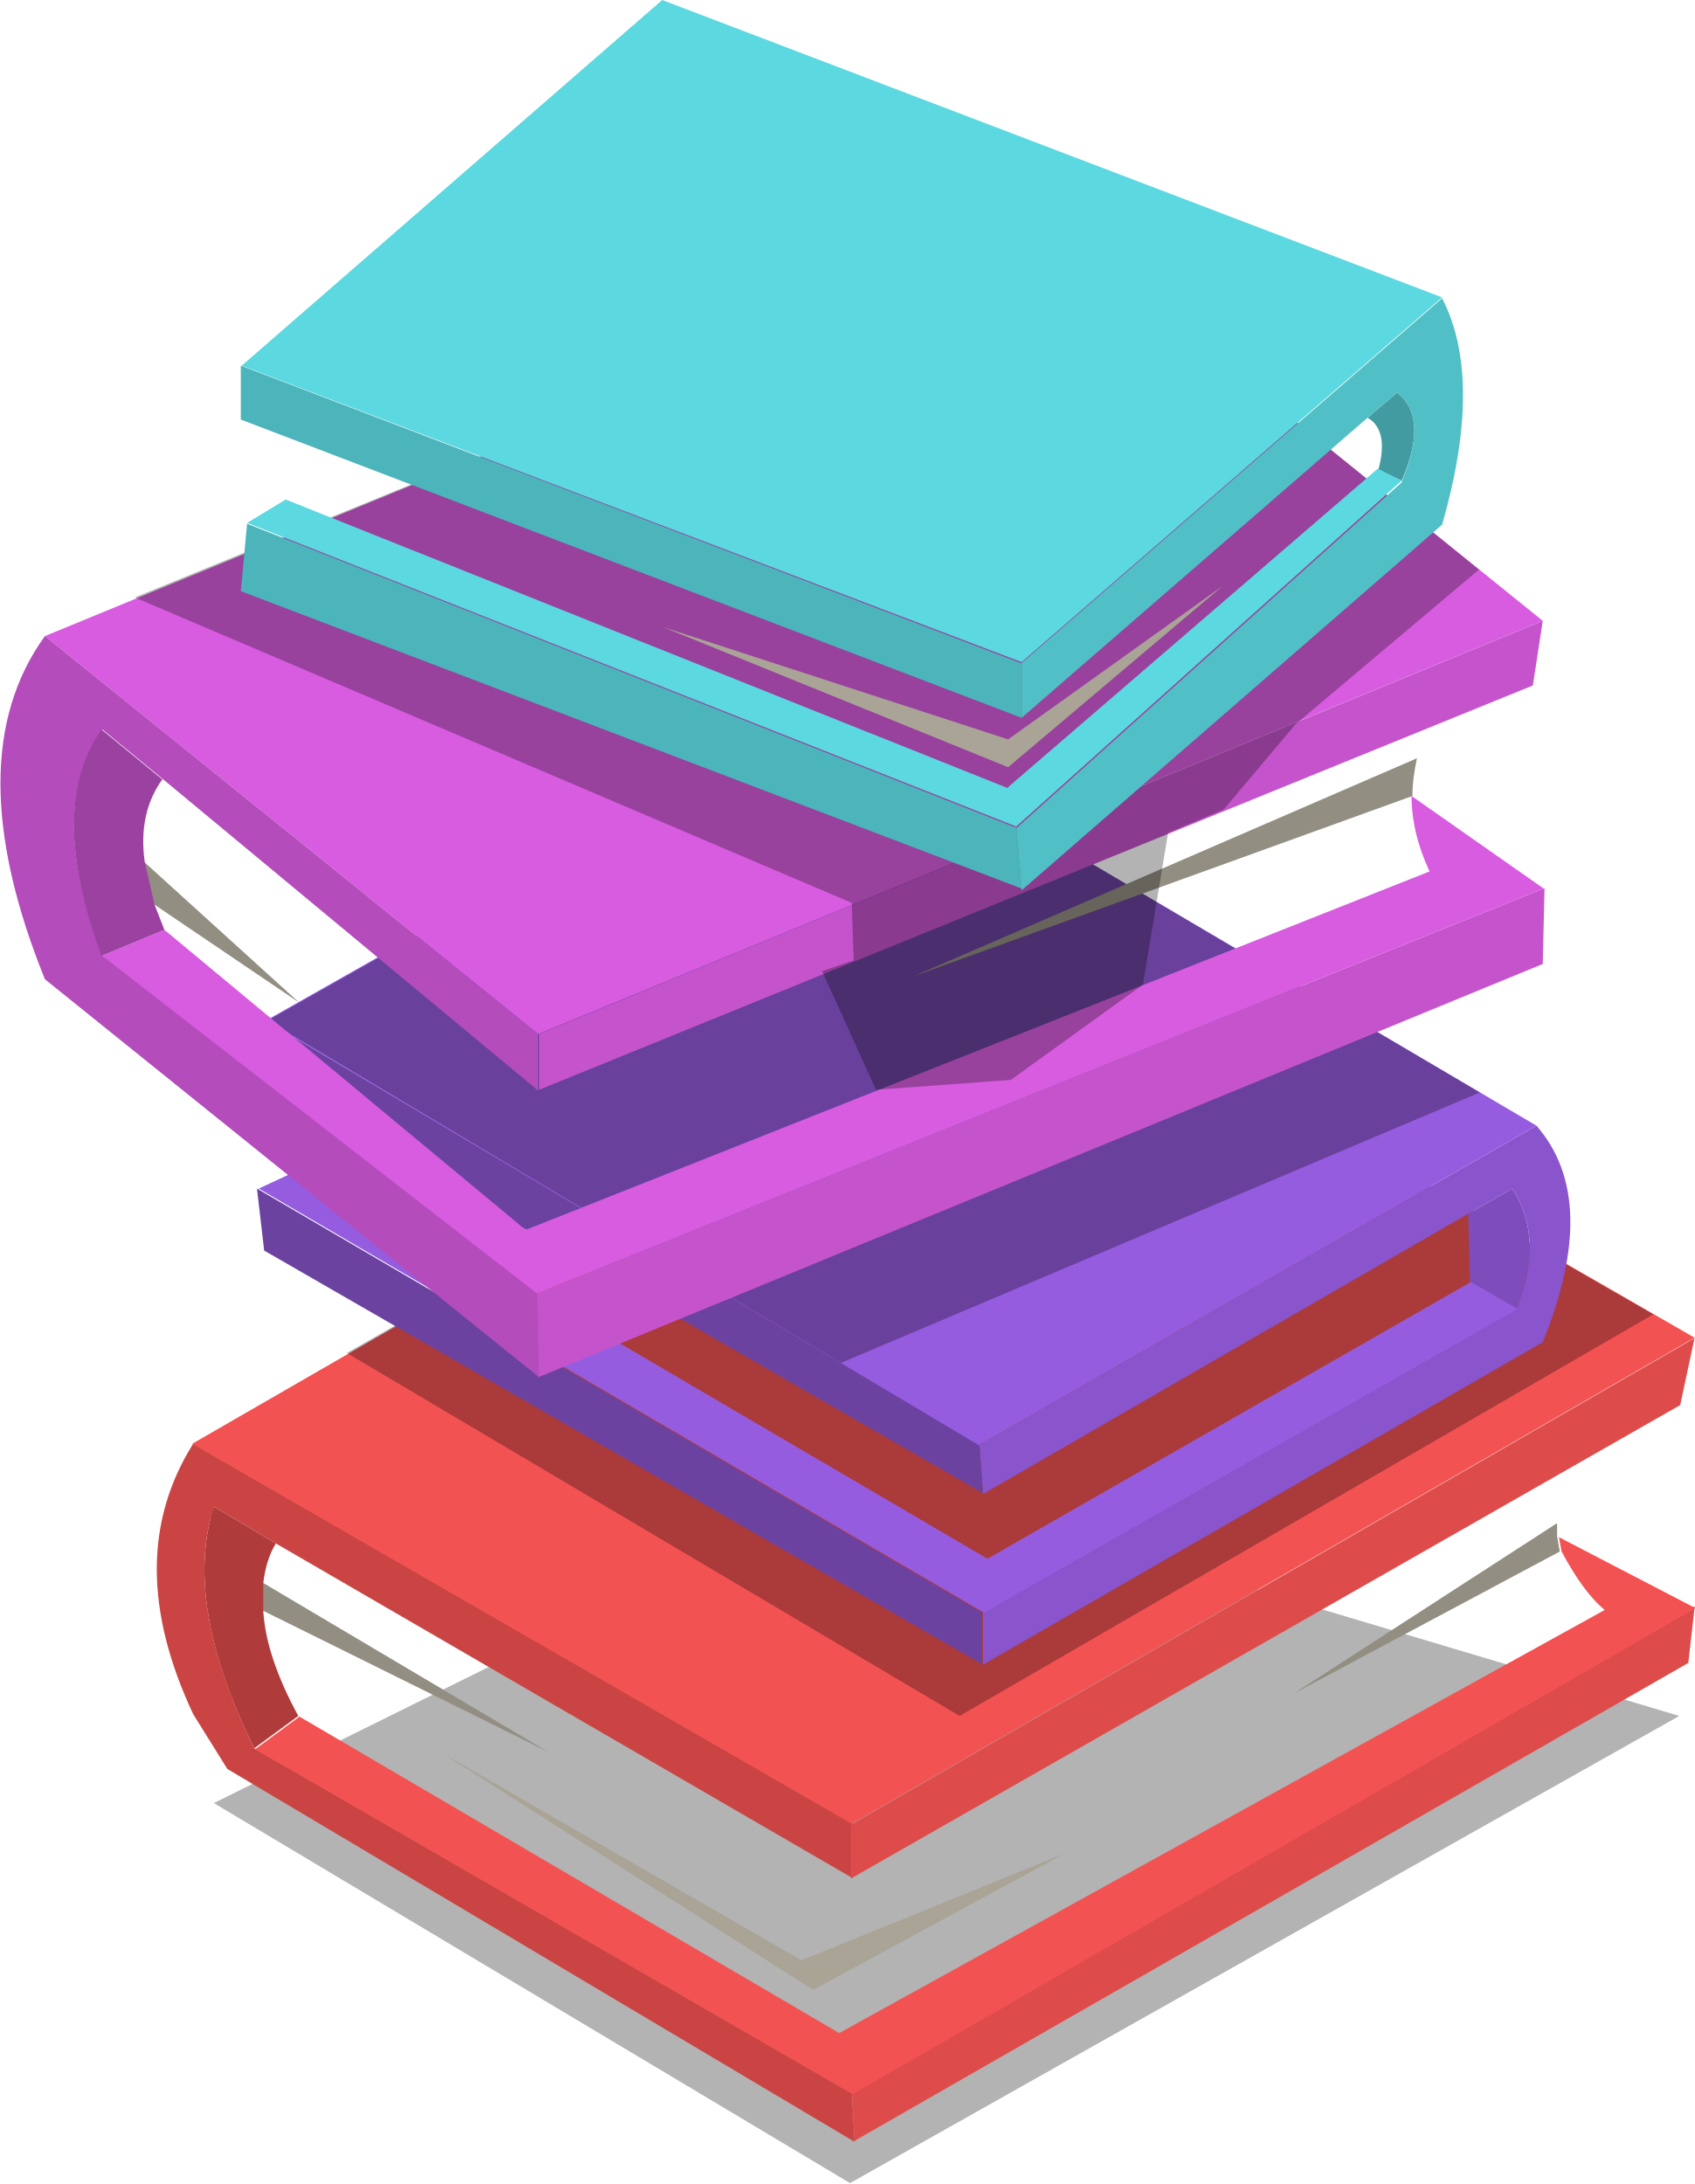
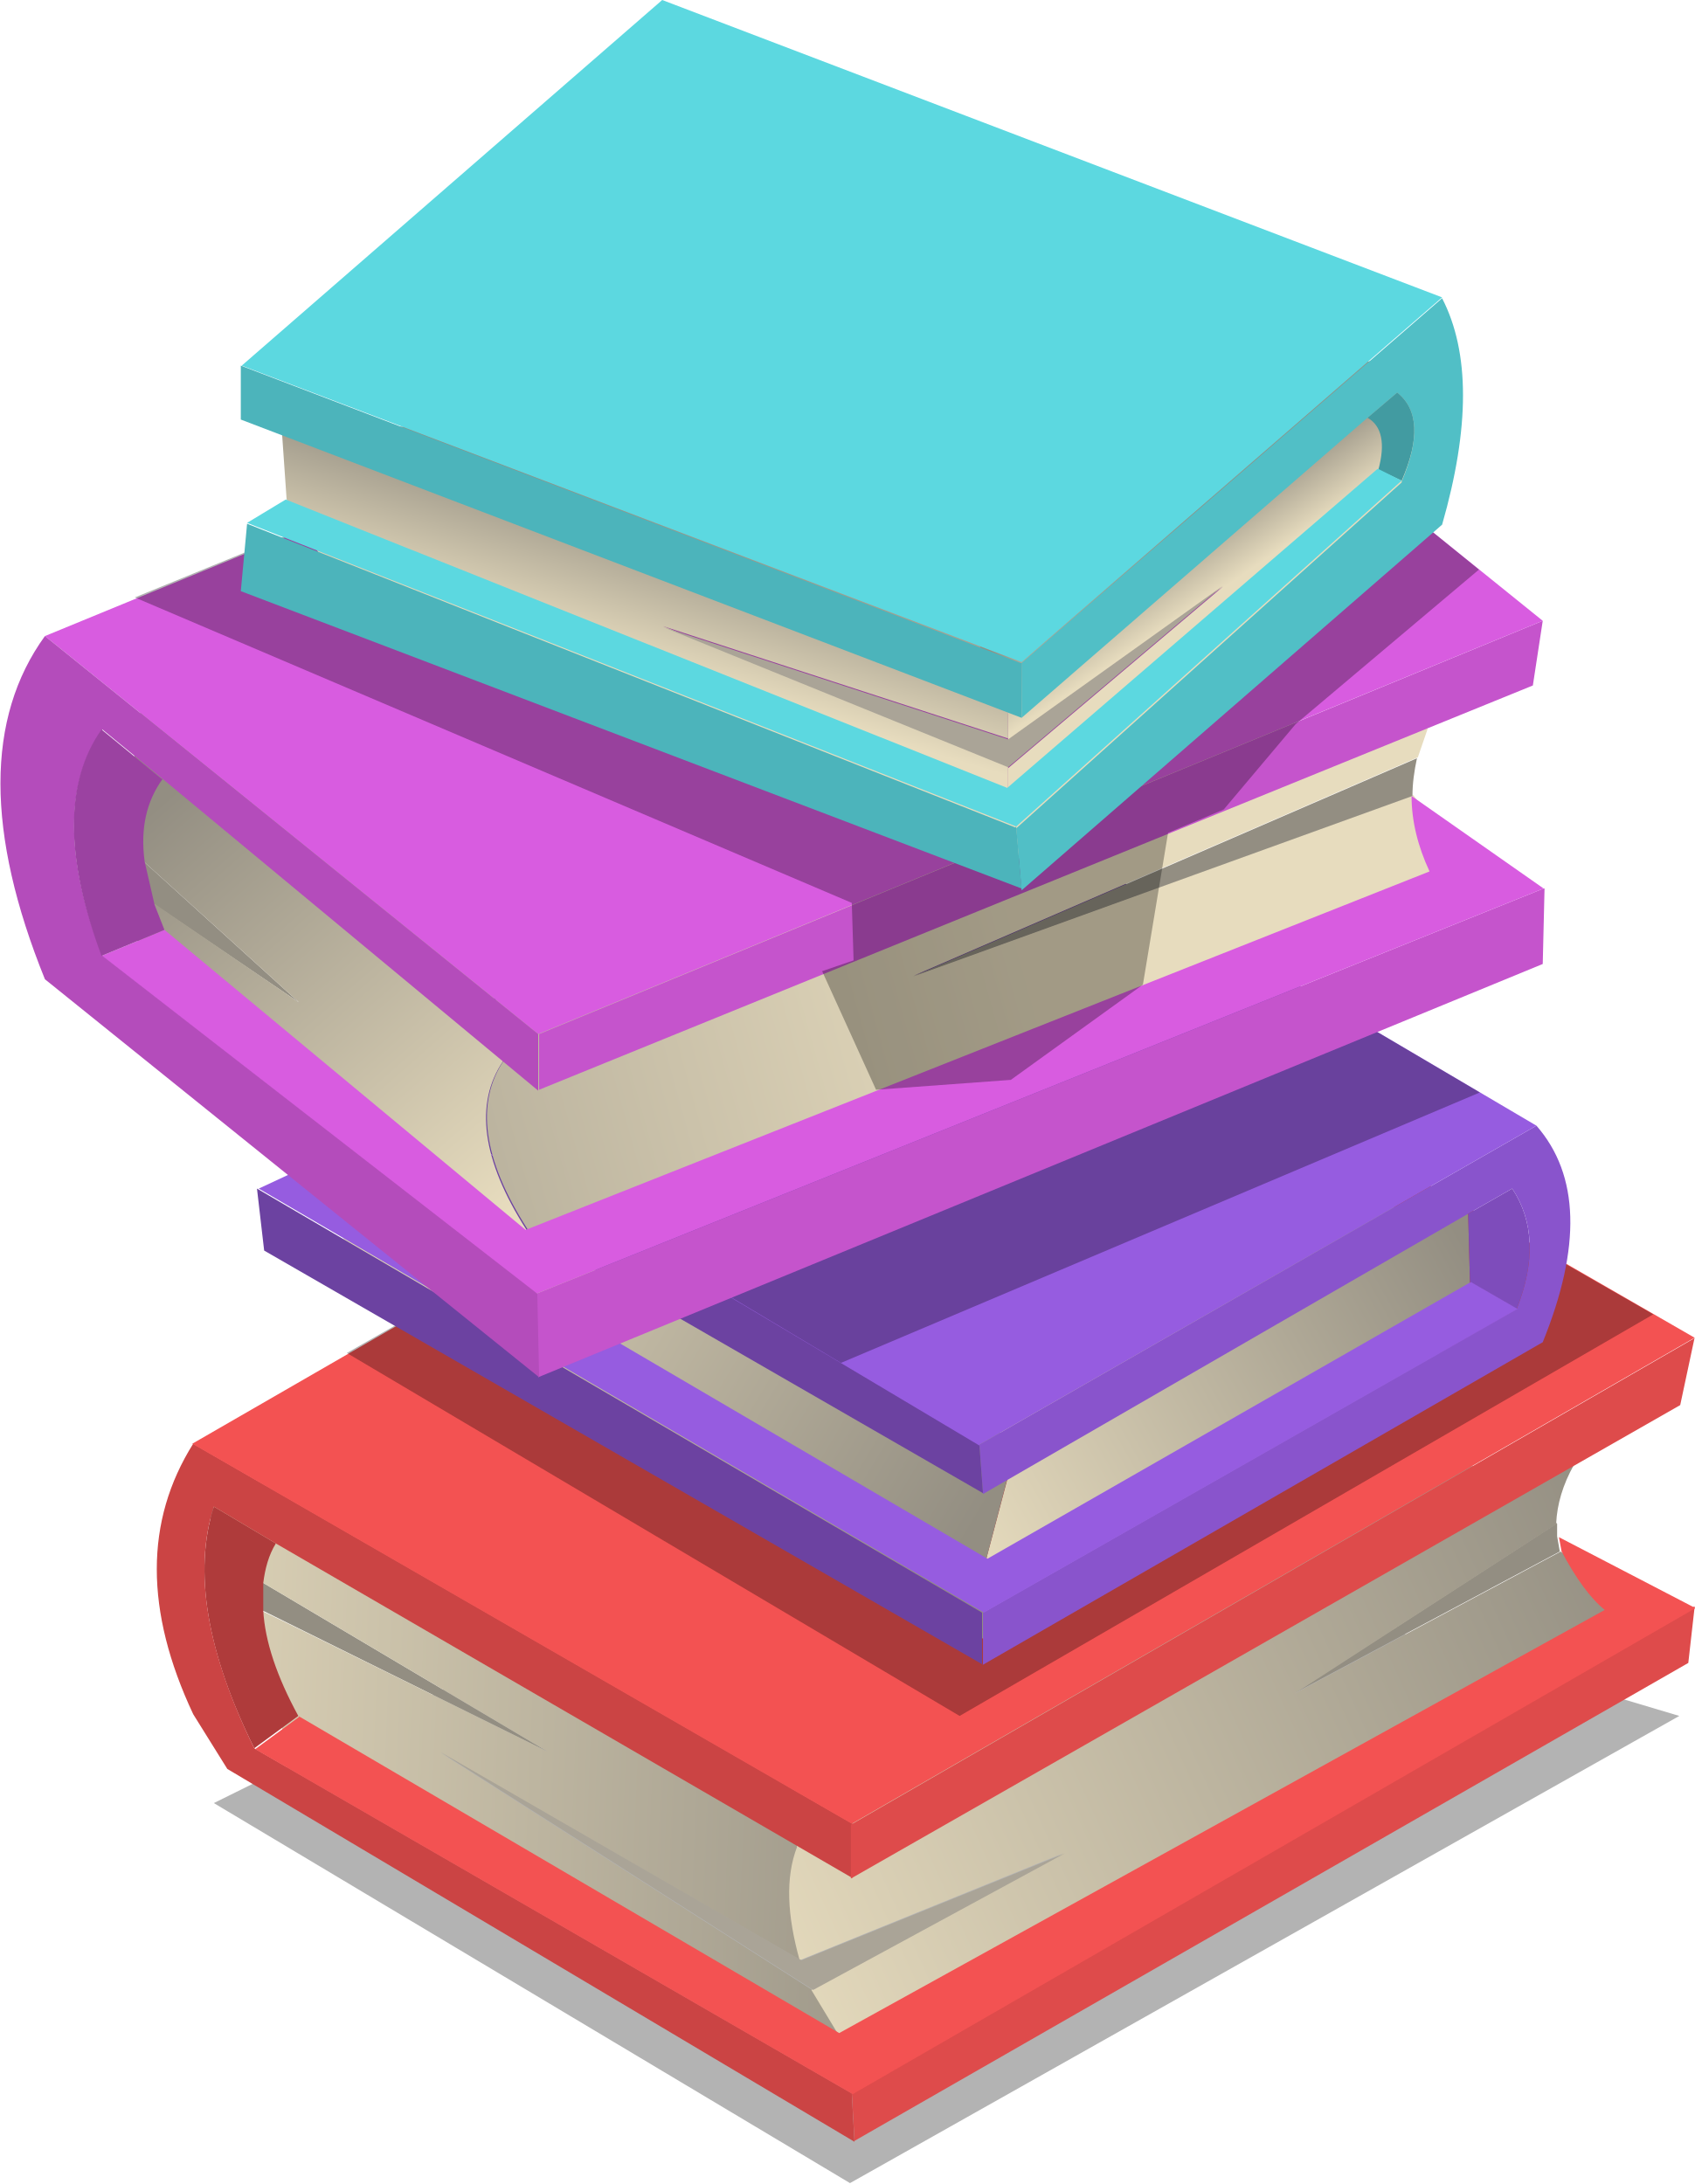
<svg xmlns="http://www.w3.org/2000/svg" xmlns:ns1="https://www.free-decompiler.com/flash" id="Layer_1" version="1.1" viewBox="0 0 188.6 243.1">
  <defs>
    <style>
      .st0 {
        fill: #de4b4b;
      }

      .st0, .st1, .st2, .st3, .st4, .st5, .st6, .st7, .st8, .st9, .st10, .st11, .st12, .st13, .st14, .st15, .st16, .st17, .st18, .st19, .st20, .st21, .st22, .st23, .st24, .st25, .st26 {
        fill-rule: evenodd;
      }

      .st1 {
        fill: #f35252;
      }

      .st2 {
        fill: #b44cbb;
      }

      .st3 {
        fill: #938e82;
      }

      .st4 {
        fill: #8954cc;
      }

      .st5 {
        fill: #aaa497;
      }

      .st6 {
        fill: #4cb4bb;
      }

      .st7 {
        fill: #7e4cbb;
      }

      .st8 {
        fill: #51bfc6;
      }

      .st9 {
        fill: #965ce0;
      }

      .st10 {
        fill: #c554cc;
      }

      .st11 {
        fill: #6c42a1;
      }

      .st12 {
        fill: #429ba1;
      }

      .st13 {
        fill: #cb4444;
      }

      .st14 {
        fill: #9b42a1;
      }

      .st15 {
        fill: #af3b3b;
      }

      .st16 {
        fill: url(#linear-gradient);
      }

      .st17 {
        fill: url(#linear-gradient1);
      }

      .st18 {
        fill: url(#linear-gradient2);
      }

      .st19 {
        fill: url(#linear-gradient7);
      }

      .st20 {
        fill: url(#linear-gradient4);
      }

      .st21 {
        fill: url(#linear-gradient5);
      }

      .st22 {
        fill: url(#linear-gradient3);
      }

      .st23 {
        fill: url(#linear-gradient6);
      }

      .st24 {
        fill: #5cd8e0;
      }

      .st25 {
        fill-opacity: .3;
      }

      .st26 {
        fill: #d85ce0;
      }
    </style>
-     <linearGradient id="linear-gradient" x1="-11285.8" y1="-28681.3" x2="-9675.2" y2="-28681.3" gradientTransform="translate(-727.8 -173.5) rotate(-75.4) scale(0 0) skewX(.3)" gradientUnits="userSpaceOnUse">
-       <stop offset="0" stop-color="#e7dcbe" />
-       <stop offset="1" stop-color="#938e82" />
-     </linearGradient>
-     <linearGradient id="linear-gradient1" x1="-89417.7" y1="-7129.5" x2="-86838.6" y2="-7129.5" gradientTransform="translate(-697.1 -189.1) rotate(-135) scale(0 0) skewX(.8)" gradientUnits="userSpaceOnUse">
-       <stop offset="0" stop-color="#e7dcbe" />
-       <stop offset="1" stop-color="#938e82" />
-     </linearGradient>
-     <linearGradient id="linear-gradient2" x1="-91638.5" y1="-19081.9" x2="-89800.8" y2="-19081.9" gradientTransform="translate(-699.1 -214.8) rotate(-125.5) scale(0 0) skewX(.8)" gradientUnits="userSpaceOnUse">
-       <stop offset="0" stop-color="#e7dcbe" />
-       <stop offset="1" stop-color="#938e82" />
-     </linearGradient>
-     <linearGradient id="linear-gradient3" x1="74621.1" y1="-24266.4" x2="77151.7" y2="-24266.4" gradientTransform="translate(-730.2 -187.5) rotate(225.1) scale(0 0) skewY(0)" gradientUnits="userSpaceOnUse">
-       <stop offset="0" stop-color="#e7dcbe" />
-       <stop offset="1" stop-color="#938e82" />
-     </linearGradient>
-     <linearGradient id="linear-gradient4" x1="-50183.8" y1="-12861.9" x2="-48033.4" y2="-12861.9" gradientTransform="translate(-709.5 -272.3) rotate(-119.6) scale(0 0) skewX(-.5)" gradientUnits="userSpaceOnUse">
-       <stop offset="0" stop-color="#e7dcbe" />
-       <stop offset="1" stop-color="#938e82" />
-     </linearGradient>
-     <linearGradient id="linear-gradient5" x1="7298.9" y1="-30802.4" x2="8872.9" y2="-30802.4" gradientTransform="translate(-744.9 -244.3) rotate(-59.9) scale(0 0) skewX(0)" gradientUnits="userSpaceOnUse">
-       <stop offset="0" stop-color="#e7dcbe" />
-       <stop offset="1" stop-color="#938e82" />
-     </linearGradient>
-     <linearGradient id="linear-gradient6" x1="-1421.1" y1="67.6" x2="1421" y2="67.6" gradientTransform="translate(-703.4 -300.3) rotate(44.8) scale(0 0) skewY(0)" gradientUnits="userSpaceOnUse">
-       <stop offset="0" stop-color="#e7dcbe" />
-       <stop offset="1" stop-color="#938e82" />
-     </linearGradient>
-     <linearGradient id="linear-gradient7" x1="14013.3" y1="-30640.6" x2="16025" y2="-30640.6" gradientTransform="translate(-726.8 -284.1) rotate(-60.1) scale(0 0) skewX(.6)" gradientUnits="userSpaceOnUse">
+     <linearGradient id="linear-gradient" x1="7.5" y1="193.8" x2="111.7" y2="198.1" gradientUnits="userSpaceOnUse">
+       <stop offset="0" stop-color="#e7dcbe" />
+       <stop offset="1" stop-color="#938e82" />
+     </linearGradient>
+     <linearGradient id="linear-gradient1" x1="74.7" y1="203.8" x2="176.2" y2="157.7" gradientUnits="userSpaceOnUse">
+       <stop offset="0" stop-color="#e7dcbe" />
+       <stop offset="1" stop-color="#938e82" />
+     </linearGradient>
+     <linearGradient id="linear-gradient2" x1="100.1" y1="160.7" x2="157.4" y2="128.5" gradientUnits="userSpaceOnUse">
+       <stop offset="0" stop-color="#e7dcbe" />
+       <stop offset="1" stop-color="#938e82" />
+     </linearGradient>
+     <linearGradient id="linear-gradient3" x1="43.2" y1="118.5" x2="113.9" y2="160.7" gradientUnits="userSpaceOnUse">
+       <stop offset="0" stop-color="#e7dcbe" />
+       <stop offset="1" stop-color="#938e82" />
+     </linearGradient>
+     <linearGradient id="linear-gradient4" x1="-6.9" y1="126.1" x2="110.5" y2="93.5" gradientUnits="userSpaceOnUse">
+       <stop offset="0" stop-color="#938e82" />
+       <stop offset="1" stop-color="#e7dcbe" />
+     </linearGradient>
+     <linearGradient id="linear-gradient5" x1="25.4" y1="82.8" x2="64.7" y2="127.7" gradientUnits="userSpaceOnUse">
+       <stop offset="0" stop-color="#938e82" />
+       <stop offset="1" stop-color="#e7dcbe" />
+     </linearGradient>
+     <linearGradient id="linear-gradient6" x1="134.9" y1="66.3" x2="130" y2="59.1" gradientUnits="userSpaceOnUse">
+       <stop offset="0" stop-color="#e7dcbe" />
+       <stop offset="1" stop-color="#938e82" />
+     </linearGradient>
+     <linearGradient id="linear-gradient7" x1="71.7" y1="74.2" x2="76.6" y2="57.9" gradientUnits="userSpaceOnUse">
      <stop offset="0" stop-color="#e7dcbe" />
      <stop offset="1" stop-color="#938e82" />
    </linearGradient>
  </defs>
  <g ns1:characterId="2">
    <g id="sprite0">
      <g ns1:characterId="1">
        <g id="shape0">
          <path class="st25" d="M97.4,164.3l89.5,26.7-92.3,52-70.8-42.3,73.5-36.4" />
        </g>
      </g>
    </g>
  </g>
  <g ns1:characterId="4">
    <g id="sprite1">
      <g ns1:characterId="3">
        <g id="shape1">
-           <path class="st3" d="M173.3,169.6v1.4c0,0,.3,1.7.3,1.7l-29.6,15.8,29.2-18.9M27.4,180.7l-5.2-15.2,7.1,10.7,31.7,18.8-31.7-15.7h0c0,.1-1.9,1.3-1.9,1.3" />
+           <path class="st3" d="M173.3,169.6v1.4l.3,1.7-29.6,15.8,29.2-18.9M27.4,180.7l-5.2-15.2,7.1,10.7,31.7,18.8-31.7-15.7h0c0,.1-1.9,1.3-1.9,1.3" />
          <path class="st16" d="M94.3,229.9l-62.4-36-4.5-13.3,1.9-1.2h0c0-.1,31.7,15.6,31.7,15.6l-31.7-18.8-7.1-10.7,62.4-1,4.2,41.1c-1.2,3.4-1.1,7.6.3,12.6l-40.2-23.2,41.5,26.5,2.9,4.8,1,3.6" />
-           <path class="st17" d="M173.3,169.6l-29.2,18.9,29.6-15.8h0c0,0,0,.1,0,.1l8.6,6.2-88.1,50.9-1-3.6-2.9-4.8,28-15.2-29.3,11.9c-1.4-5-1.6-9.2-.3-12.6l-4.2-41.1,90.7-1.5c-1.3,2.3-1.9,4.5-2,6.5" />
+           <path class="st17" d="M173.3,169.6l-29.2,18.9,29.6-15.8h0c0,.1,8.6,6.3,8.6,6.3l-88.1,50.9-1-3.6-2.9-4.8,28-15.2-29.3,11.9c-1.4-5-1.6-9.2-.3-12.6l-4.2-41.1,90.7-1.5c-1.3,2.3-1.9,4.5-2,6.5" />
          <path class="st5" d="M89.2,218.2l29.3-11.9-28,15.2-41.5-26.5,40.2,23.2" />
        </g>
      </g>
    </g>
  </g>
  <g ns1:characterId="6">
    <g id="sprite2">
      <g ns1:characterId="5">
        <g id="shape2">
          <path class="st15" d="M30.7,171.8c-.8,1.3-1.2,2.8-1.4,4.4v3.1c.2,3.4,1.5,7.3,3.9,11.7l-4.9,3.6c-5.3-10.7-6.8-19.7-4.5-26.9l6.9,4.1" />
          <path class="st13" d="M94.8,209l-64.1-37.2-6.9-4.1c-2.3,7.2-.8,16.1,4.5,26.9l66.5,38.4.3,5.4-69.8-41.5-3.8-6.1h0c-5.4-11.5-5.4-21.5,0-30.1l73.4,42.3v6" />
          <path class="st0" d="M188.6,148.9l-1.6,7.5-92.3,52.7v-6l93.8-54.1M188.6,178.9l-.7,6.2-92.8,53.2-.3-5.4,93.8-54.1" />
-           <path class="st1" d="M33.2,191l60.2,35.3,85.2-47.1c-1.6-1.3-3.2-3.5-4.8-6.5h0s-.3-1.6-.3-1.6l15.2,7.9h0s-93.8,54.1-93.8,54.1l-66.5-38.4,4.9-3.6M21.4,160.7l93.8-54.1,73.4,42.3-93.8,54.1-73.4-42.3" />
+           <path class="st1" d="M33.2,191l60.2,35.3,85.2-47.1c-1.6-1.3-3.2-3.5-4.8-6.5h0l-.3-1.6,15.2,7.9h0l-93.8,54.1-66.5-38.4,4.9-3.6M21.4,160.7l93.8-54.1,73.4,42.3-93.8,54.1-73.4-42.3" />
        </g>
      </g>
    </g>
  </g>
  <g ns1:characterId="8">
    <g id="sprite3">
      <g ns1:characterId="7">
        <g id="shape3">
          <path class="st25" d="M184,146.3l-77.2,44.7-68.2-40.4,76.7-43.7,68.7,39.4" />
        </g>
      </g>
    </g>
  </g>
  <g ns1:characterId="10">
    <g id="sprite4">
      <g ns1:characterId="9">
        <g id="shape4">
-           <path class="st18" d="M106.9,130l56.5,5.1h0s.2,7.6.2,7.6l-4.4,10.3-49.8,29.4.4-9,2.3-8.7h0c0,0-5.3-34.7-5.3-34.7" />
-           <path class="st22" d="M109.4,182.4l-68.9-39.1-5.8-13.9.3-6,71.8,6.6,5.3,34.6h0c0,0-2.3,8.8-2.3,8.8l-.4,9" />
+           <path class="st18" d="M106.9,130l56.5,5.1h0l.2,7.6-4.4,10.3-49.8,29.4.4-9,2.3-8.7h0l-5.3-34.7" />
+           <path class="st22" d="M109.4,182.4l-68.9-39.1-5.8-13.9.3-6,71.8,6.6,5.3,34.6h0l-2.3,8.8-.4,9" />
        </g>
      </g>
    </g>
  </g>
  <g ns1:characterId="12">
    <g id="sprite5">
      <g ns1:characterId="11">
        <g id="shape5">
          <path class="st7" d="M163.6,142.7l-.2-7.6,4.9-2.8c2.4,3.6,2.6,8.1.5,13.4l-5.2-3" />
          <path class="st4" d="M109.4,166.2l-.4-5.4,62-35.5c4.8,5.5,5,13.5.7,24.1l-62.3,35.9v-5.8l59.4-33.8c2.1-5.3,1.9-9.8-.5-13.4l-4.9,2.8-54,31.2" />
          <path class="st11" d="M109.4,166.2L29.4,120.1l.2-6.5,79.4,47.2.4,5.4M109.4,185.3l-80-46.1h0l-.8-6.9,80.7,47.2v5.8" />
          <path class="st9" d="M109,160.9L29.6,113.6l62-35.1,79.4,46.8-62,35.5M28.8,132.3l6-2.8,75.1,44,53.8-30.8,5.2,3-59.4,33.8-80.7-47.2" />
        </g>
      </g>
    </g>
  </g>
  <g ns1:characterId="14">
    <g id="sprite6">
      <g ns1:characterId="13">
        <g id="shape6">
          <path class="st25" d="M91.7,78.6l73,43-71.1,30.1-63.8-38.1,61.9-35" />
        </g>
      </g>
    </g>
  </g>
  <g ns1:characterId="16">
    <g id="sprite7">
      <g ns1:characterId="15">
        <g id="shape7">
          <path class="st20" d="M50.2,76.7l108.7,4.4-1.1,3.2-56.1,24.3,55.6-20.1,7.9,11-105.1,41.6-1.4-4.3c-5-7.8-5.8-14.1-2.6-18.8l-5.8-41.4" />
-           <path class="st3" d="M157.2,88.6l-55.6,20.1,56.1-24.3c-.3,1.4-.5,2.8-.5,4.2M12.4,102.4l1.1-7.9,2.8,2.9-.3-1.5,17.3,15.7-16.1-10.9h0c0,0-4.8,1.7-4.8,1.7" />
-           <path class="st21" d="M50.2,76.7l5.8,41.4c-3.2,4.7-2.4,11,2.6,18.8l1.4,4.3L12.4,102.4l4.8-1.8h0c0,0,16.1,11,16.1,11l-17.3-15.7.3,1.5-2.8-2.9,2.7-19.2,33.9,1.4" />
+           <path class="st3" d="M157.2,88.6l-55.6,20.1,56.1-24.3c-.3,1.4-.5,2.8-.5,4.2M12.4,102.4l1.1-7.9,2.8,2.9-.3-1.5,17.3,15.7-16.1-10.9h0l-4.8,1.7" />
+           <path class="st21" d="M50.2,76.7l5.8,41.4c-3.2,4.7-2.4,11,2.6,18.8l1.4,4.3L12.4,102.4l4.8-1.8h0l16.1,11-17.3-15.7.3,1.5-2.8-2.9,2.7-19.2,33.9,1.4" />
        </g>
      </g>
    </g>
  </g>
  <g ns1:characterId="18">
    <g id="sprite8">
      <g ns1:characterId="17">
        <g id="shape8">
-           <path class="st10" d="M171.7,69.1l-1.1,7.2-110.6,45v-6.2c0,0,111.7-46,111.7-46M171.9,98.9l-.2,8.4-111.8,46-.2-9.3,112.1-45.1" />
+           <path class="st10" d="M171.7,69.1l-1.1,7.2-110.6,45v-6.2l111.7-46M171.9,98.9l-.2,8.4-111.8,46-.2-9.3,112.1-45.1" />
          <path class="st26" d="M171.7,69.1l-111.8,46L5,70.8,116.8,24.8l54.9,44.3M18.3,103.5l40.2,33.4,100.6-39.9c-1.3-2.8-2-5.6-2-8.4l14.7,10.3-112.1,45.1L11.3,106.4l7-2.9" />
-           <path class="st2" d="M59.9,115.2v6.2c0,0-41.8-34.7-41.8-34.7l-6.7-5.5c-4.2,5.9-4.2,14.3,0,25.2l48.4,37.6.2,9.3L5,109c-6.6-16.3-6.6-29.1,0-38.2l54.9,44.3" />
+           <path class="st2" d="M59.9,115.2v6.2l-41.8-34.7-6.7-5.5c-4.2,5.9-4.2,14.3,0,25.2l48.4,37.6.2,9.3L5,109c-6.6-16.3-6.6-29.1,0-38.2l54.9,44.3" />
          <path class="st14" d="M18.1,86.7c-1.8,2.5-2.5,5.5-2,9.2l1.1,4.8,1.1,2.8-7,2.9c-4.1-11-4.1-19.4,0-25.2l6.7,5.5" />
        </g>
      </g>
    </g>
  </g>
  <g ns1:characterId="20">
    <g id="sprite9">
      <g ns1:characterId="19">
        <g id="shape9">
-           <path class="st25" d="M117,24.8l47.6,38.6-20.4,17.2h0c0,0-8,9.5-8,9.5l-6.2,2.6-2.8,16.9-14.7,10.6-15,1.1-6-13.2,3.5-1.2-.2-6.4L15,66.5,117,24.8" />
+           <path class="st25" d="M117,24.8l47.6,38.6-20.4,17.2h0l-8,9.5-6.2,2.6-2.8,16.9-14.7,10.6-15,1.1-6-13.2,3.5-1.2-.2-6.4L15,66.5,117,24.8" />
        </g>
      </g>
    </g>
  </g>
  <g ns1:characterId="22">
    <g id="sprite10">
      <g ns1:characterId="21">
        <g id="shape10">
          <path class="st23" d="M97.2,44l61.3-4.2.3,14.9-45.5,40.9-1.1-7.7v-2.4l23.9-20.2-23.9,17.1v-2.9l-15-35.3" />
          <path class="st19" d="M97.2,44l15,35.3v2.9l-38.4-12.5,38.4,15.6v2.4l1.1,7.7-74.8-28.8-6.6-11-.5-7.2,65.8-4.5" />
          <path class="st5" d="M112.2,82.3l23.9-17.1-23.9,20.2-38.4-15.6,38.4,12.5" />
        </g>
      </g>
    </g>
  </g>
  <g ns1:characterId="24">
    <g id="sprite11">
      <g ns1:characterId="23">
        <g id="shape11">
-           <path class="st12" d="M152.2,46.5l3.3-2.8c2.4,1.9,2.5,5.2.5,9.8h0c0,0-2.6-1.2-2.6-1.2h0c.8-2.9.4-4.9-1.2-5.8" />
+           <path class="st12" d="M152.2,46.5l3.3-2.8c2.4,1.9,2.5,5.2.5,9.8h0l-2.6-1.2h0c.8-2.9.4-4.9-1.2-5.8" />
          <path class="st8" d="M156,53.6h0c2-4.7,1.9-8-.5-9.9l-3.3,2.8-38.5,33.4v-6.1l46.8-40.6c3.1,6,3.1,14.4,0,25.2l-46.8,40.7-.6-6.9,42.9-38.5" />
-           <path class="st24" d="M153.4,52.2l2.6,1.3-42.9,38.5L27.5,58.2l4.3-2.6,80.3,32.1,41.2-35.5M160.5,33.1l-46.8,40.6L26.9,40.7h0c0,0,46.8-40.7,46.8-40.7l86.8,33.1" />
-           <path class="st6" d="M113.1,92l.6,6.9L26.8,65.8l.7-7.5,85.5,33.8M113.7,73.8v6.1L26.8,46.7v-6c0,0,86.8,33.1,86.8,33.1" />
+           <path class="st24" d="M153.4,52.2l2.6,1.3-42.9,38.5L27.5,58.2l4.3-2.6,80.3,32.1,41.2-35.5M160.5,33.1l-46.8,40.6L26.9,40.7h0L73.7,0l86.8,33.1" />
+           <path class="st6" d="M113.1,92l.6,6.9L26.8,65.8l.7-7.5,85.5,33.8M113.7,73.8v6.1L26.8,46.7v-6l86.8,33.1" />
        </g>
      </g>
    </g>
  </g>
</svg>
